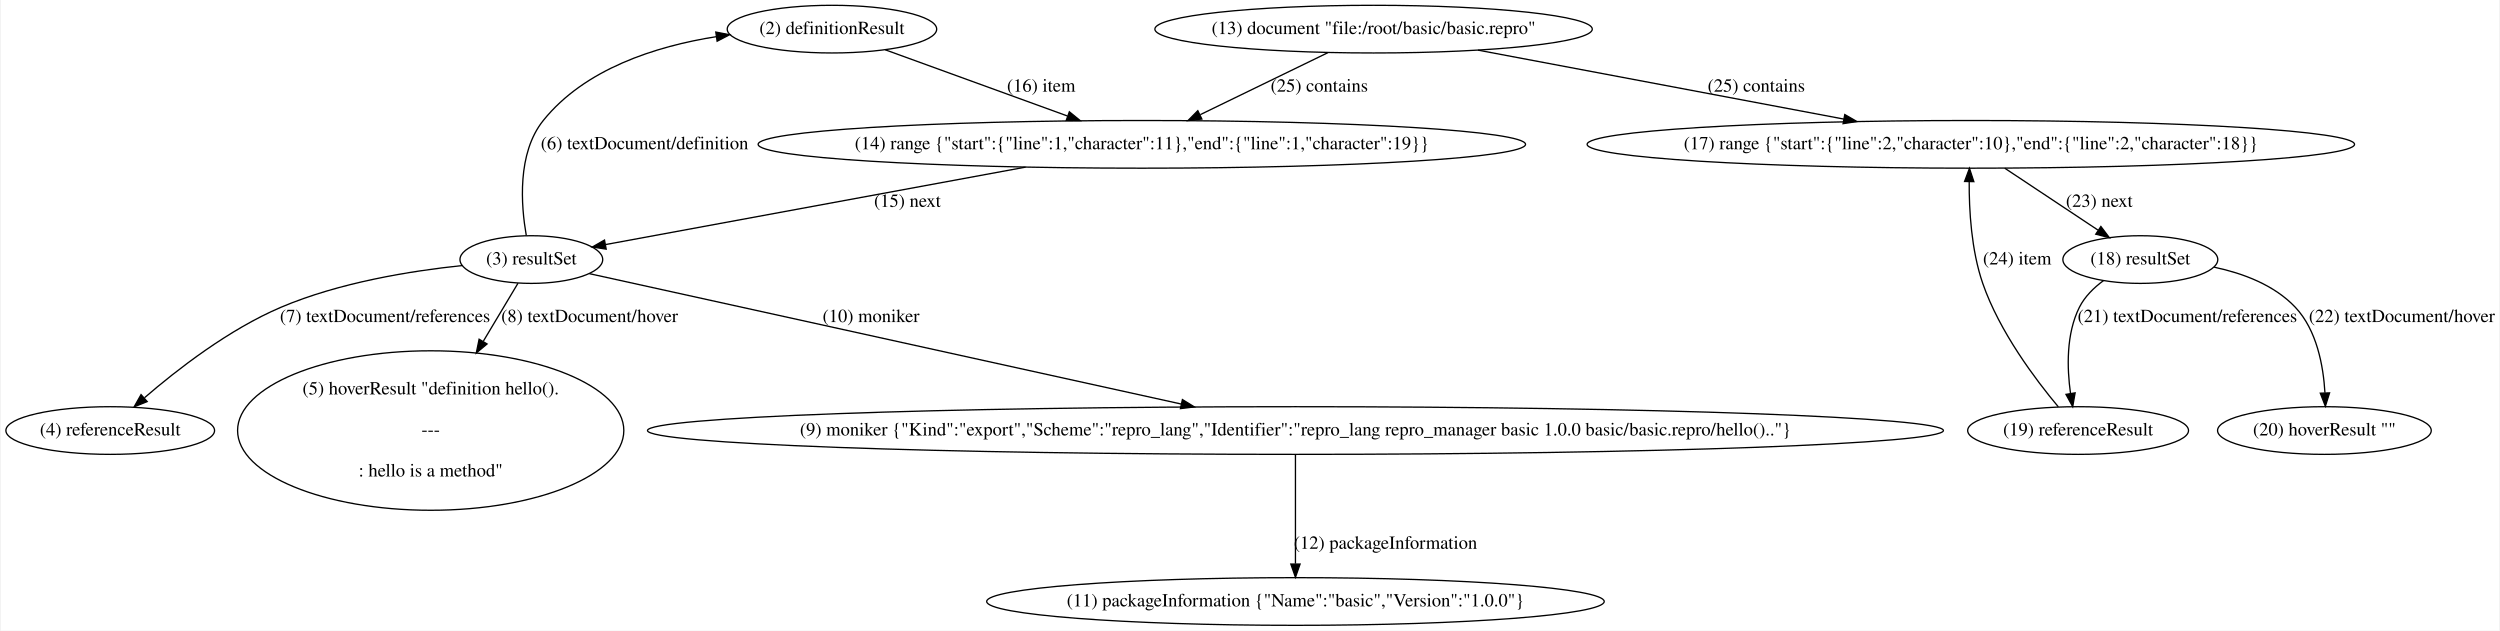
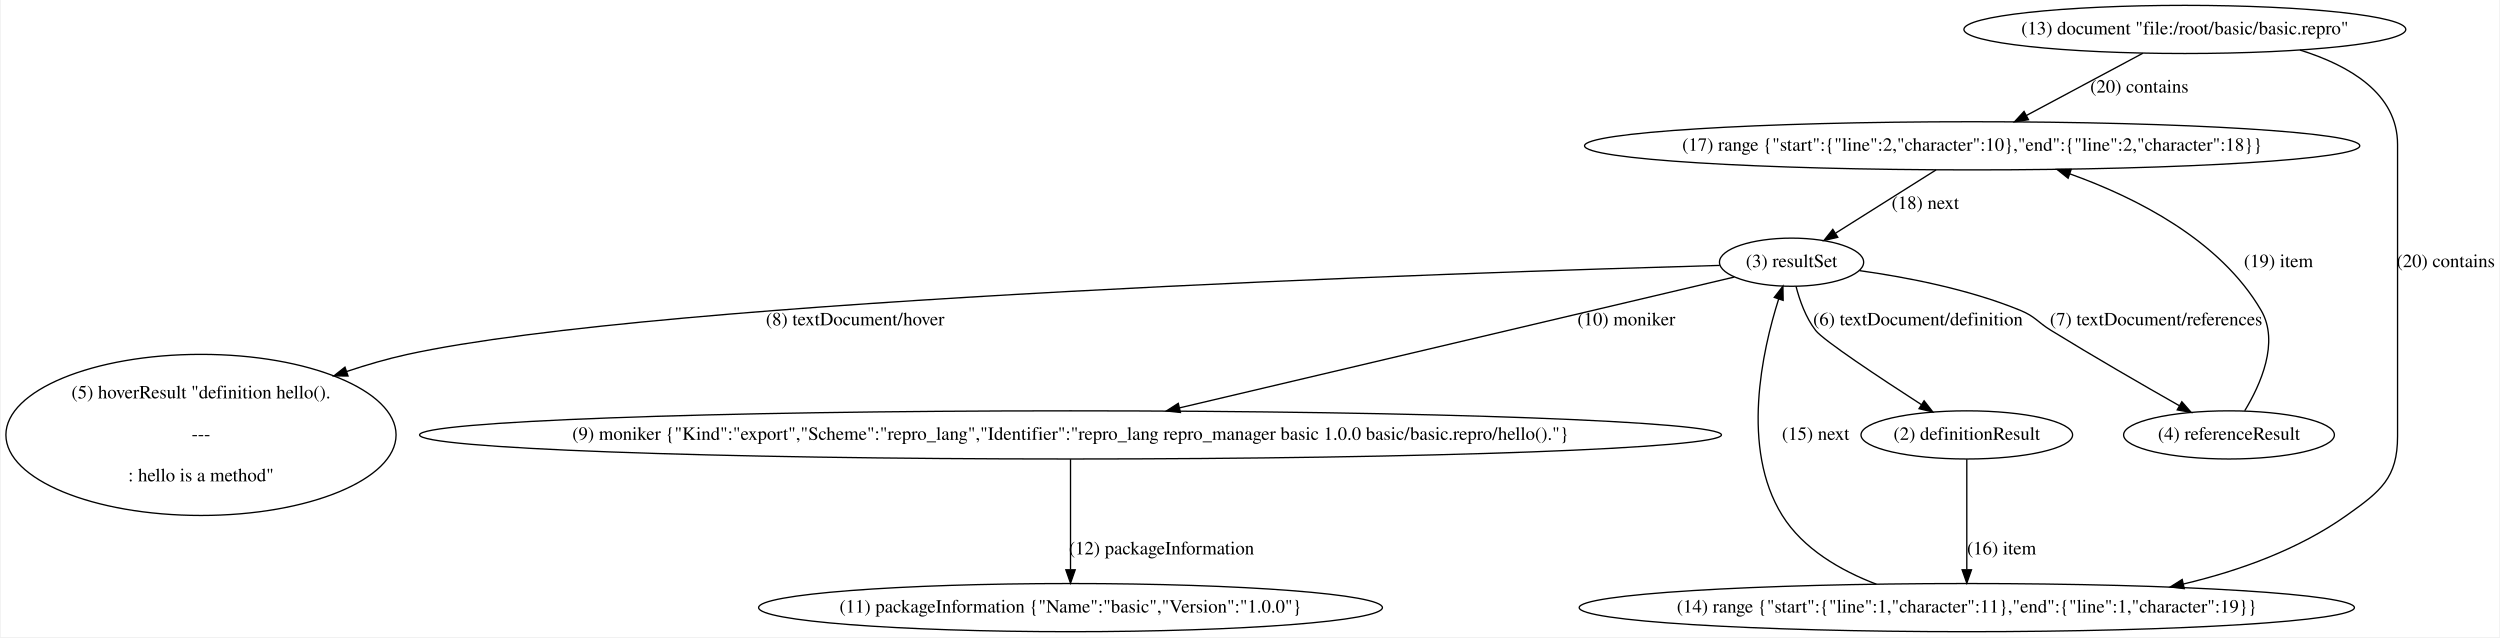
- <svg xmlns="http://www.w3.org/2000/svg" width="1887pt" height="476pt" viewBox="0.00 0.00 1886.64 476.21">
+ <svg xmlns="http://www.w3.org/2000/svg" width="1868pt" height="476pt" viewBox="0.00 0.00 1867.66 476.21">
  <g id="graph0" class="graph" transform="scale(1 1) rotate(0) translate(4 472.21)">
-     <polygon fill="white" stroke="transparent" points="-4,4 -4,-472.21 1882.64,-472.21 1882.64,4 -4,4" />
+     <polygon fill="white" stroke="transparent" points="-4,4 -4,-472.21 1863.66,-472.21 1863.66,4 -4,4" />
    <g id="node1" class="node">
-       <ellipse fill="none" stroke="black" cx="623.64" cy="-450.21" rx="79.09" ry="18" />
-       <text text-anchor="middle" x="623.64" y="-446.51" font-family="Times,serif" font-size="14.00">(2) definitionResult</text>
+       <ellipse fill="none" stroke="black" cx="1628.66" cy="-450.21" rx="165.17" ry="18" />
+       <text text-anchor="middle" x="1628.66" y="-446.51" font-family="Times,serif" font-size="14.00">(13) document "file:/root/basic/basic.repro"</text>
    </g>
-     <g id="node11" class="node">
-       <ellipse fill="none" stroke="black" cx="857.64" cy="-363.21" rx="289.75" ry="18" />
-       <text text-anchor="middle" x="857.64" y="-359.51" font-family="Times,serif" font-size="14.00">(14) range {"start":{"line":1,"character":11},"end":{"line":1,"character":19}}</text>
+     <g id="node2" class="node">
+       <ellipse fill="none" stroke="black" cx="1469.66" cy="-363.21" rx="289.75" ry="18" />
+       <text text-anchor="middle" x="1469.66" y="-359.51" font-family="Times,serif" font-size="14.00">(17) range {"start":{"line":2,"character":10},"end":{"line":2,"character":18}}</text>
+     </g>
+     <g id="edge10" class="edge">
+       <path fill="none" stroke="black" d="M1597.25,-432.41C1572.29,-419.07 1537.19,-400.31 1510.13,-385.84" />
+       <polygon fill="black" stroke="black" points="1511.75,-382.74 1501.28,-381.11 1508.45,-388.91 1511.75,-382.74" />
+       <text text-anchor="middle" x="1594.66" y="-403.01" font-family="Times,serif" font-size="14.00">(20) contains</text>
+     </g>
+     <g id="node7" class="node">
+       <ellipse fill="none" stroke="black" cx="1465.66" cy="-18" rx="289.75" ry="18" />
+       <text text-anchor="middle" x="1465.66" y="-14.3" font-family="Times,serif" font-size="14.00">(14) range {"start":{"line":1,"character":11},"end":{"line":1,"character":19}}</text>
+     </g>
+     <g id="edge9" class="edge">
+       <path fill="none" stroke="black" d="M1714.68,-434.82C1752.14,-423.14 1787.66,-402.08 1787.66,-364.21 1787.66,-364.21 1787.66,-364.21 1787.66,-146.1 1787.66,-114.87 1775.13,-105.07 1749.66,-87 1713.99,-61.68 1670.11,-45.71 1627.59,-35.65" />
+       <polygon fill="black" stroke="black" points="1628.22,-32.2 1617.69,-33.41 1626.67,-39.03 1628.22,-32.2" />
+       <text text-anchor="middle" x="1823.66" y="-272.51" font-family="Times,serif" font-size="14.00">(20) contains</text>
+     </g>
+     <g id="node9" class="node">
+       <ellipse fill="none" stroke="black" cx="1334.66" cy="-276.21" rx="53.89" ry="18" />
+       <text text-anchor="middle" x="1334.66" y="-272.51" font-family="Times,serif" font-size="14.00">(3) resultSet</text>
+     </g>
+     <g id="edge7" class="edge">
+       <path fill="none" stroke="black" d="M1442.67,-345.21C1421.07,-331.61 1390.68,-312.48 1367.64,-297.97" />
+       <polygon fill="black" stroke="black" points="1369.22,-294.83 1358.89,-292.46 1365.49,-300.75 1369.22,-294.83" />
+       <text text-anchor="middle" x="1434.66" y="-316.01" font-family="Times,serif" font-size="14.00">(18) next</text>
+     </g>
+     <g id="node3" class="node">
+       <ellipse fill="none" stroke="black" cx="795.66" cy="-18" rx="233.16" ry="18" />
+       <text text-anchor="middle" x="795.66" y="-14.3" font-family="Times,serif" font-size="14.00">(11) packageInformation {"Name":"basic","Version":"1.0.0"}</text>
+     </g>
+     <g id="node4" class="node">
+       <ellipse fill="none" stroke="black" cx="1661.66" cy="-147.1" rx="78.79" ry="18" />
+       <text text-anchor="middle" x="1661.66" y="-143.4" font-family="Times,serif" font-size="14.00">(4) referenceResult</text>
+     </g>
+     <g id="edge8" class="edge">
+       <path fill="none" stroke="black" d="M1673.39,-165.12C1685.12,-184.44 1699.57,-216.38 1685.66,-240.21 1655.02,-292.71 1592.5,-324.41 1542.57,-342.28" />
+       <polygon fill="black" stroke="black" points="1541.39,-338.98 1533.09,-345.56 1543.68,-345.6 1541.39,-338.98" />
+       <text text-anchor="middle" x="1698.66" y="-272.51" font-family="Times,serif" font-size="14.00">(19) item</text>
+     </g>
+     <g id="node5" class="node">
+       <ellipse fill="none" stroke="black" cx="145.66" cy="-147.1" rx="145.83" ry="60.21" />
+       <text text-anchor="middle" x="145.66" y="-174.4" font-family="Times,serif" font-size="14.00">(5) hoverResult "definition hello().</text>
+       <text text-anchor="middle" x="145.66" y="-143.4" font-family="Times,serif" font-size="14.00">---</text>
+       <text text-anchor="middle" x="145.66" y="-112.4" font-family="Times,serif" font-size="14.00">: hello is a method"</text>
+     </g>
+     <g id="node6" class="node">
+       <ellipse fill="none" stroke="black" cx="795.66" cy="-147.1" rx="486.61" ry="18" />
+       <text text-anchor="middle" x="795.66" y="-143.4" font-family="Times,serif" font-size="14.00">(9) moniker {"Kind":"export","Scheme":"repro_lang","Identifier":"repro_lang repro_manager basic 1.0.0 basic/basic.repro/hello()."}</text>
    </g>
    <g id="edge2" class="edge">
-       <path fill="none" stroke="black" d="M663.87,-434.6C701.81,-420.81 759.05,-400.02 801.48,-384.61" />
-       <polygon fill="black" stroke="black" points="802.91,-387.81 811.12,-381.11 800.52,-381.23 802.91,-387.81" />
-       <text text-anchor="middle" x="781.64" y="-403.01" font-family="Times,serif" font-size="14.00">(16) item</text>
+       <path fill="none" stroke="black" d="M795.66,-128.96C795.66,-107.83 795.66,-71.65 795.66,-46.59" />
+       <polygon fill="black" stroke="black" points="799.16,-46.28 795.66,-36.28 792.16,-46.28 799.16,-46.28" />
+       <text text-anchor="middle" x="863.66" y="-57.8" font-family="Times,serif" font-size="14.00">(12) packageInformation</text>
    </g>
-     <g id="node2" class="node">
-       <ellipse fill="none" stroke="black" cx="396.64" cy="-276.21" rx="53.89" ry="18" />
-       <text text-anchor="middle" x="396.64" y="-272.51" font-family="Times,serif" font-size="14.00">(3) resultSet</text>
+     <g id="edge6" class="edge">
+       <path fill="none" stroke="black" d="M1398.07,-35.51C1371.35,-45.7 1343.32,-61.83 1327.66,-87 1296.51,-137.08 1312.73,-210.03 1325.04,-248.75" />
+       <polygon fill="black" stroke="black" points="1321.73,-249.89 1328.21,-258.27 1328.37,-247.68 1321.73,-249.89" />
+       <text text-anchor="middle" x="1352.66" y="-143.4" font-family="Times,serif" font-size="14.00">(15) next</text>
    </g>
-     <g id="edge9" class="edge">
-       <path fill="none" stroke="black" d="M392.81,-294.43C388.86,-316.97 385.77,-356.49 405.64,-381.21 436.95,-420.13 490.25,-437.22 536.31,-444.53" />
-       <polygon fill="black" stroke="black" points="535.93,-448.01 546.32,-445.98 536.93,-441.08 535.93,-448.01" />
-       <text text-anchor="middle" x="482.14" y="-359.51" font-family="Times,serif" font-size="14.00">(6) textDocument/definition</text>
+     <g id="node8" class="node">
+       <ellipse fill="none" stroke="black" cx="1465.66" cy="-147.1" rx="79.09" ry="18" />
+       <text text-anchor="middle" x="1465.66" y="-143.4" font-family="Times,serif" font-size="14.00">(2) definitionResult</text>
    </g>
-     <g id="node3" class="node">
-       <ellipse fill="none" stroke="black" cx="78.64" cy="-147.1" rx="78.79" ry="18" />
-       <text text-anchor="middle" x="78.64" y="-143.4" font-family="Times,serif" font-size="14.00">(4) referenceResult</text>
+     <g id="edge3" class="edge">
+       <path fill="none" stroke="black" d="M1465.66,-128.96C1465.66,-107.83 1465.66,-71.65 1465.66,-46.59" />
+       <polygon fill="black" stroke="black" points="1469.16,-46.28 1465.66,-36.28 1462.16,-46.28 1469.16,-46.28" />
+       <text text-anchor="middle" x="1491.66" y="-57.8" font-family="Times,serif" font-size="14.00">(16) item</text>
    </g>
-     <g id="edge10" class="edge">
-       <path fill="none" stroke="black" d="M344.35,-271.67C305.39,-267.6 251.57,-258.86 207.64,-240.21 168.27,-223.49 129.16,-193.12 104.5,-171.84" />
-       <polygon fill="black" stroke="black" points="106.54,-168.97 96.71,-165 101.92,-174.23 106.54,-168.97" />
-       <text text-anchor="middle" x="286.14" y="-229.01" font-family="Times,serif" font-size="14.00">(7) textDocument/references</text>
-     </g>
-     <g id="node7" class="node">
-       <ellipse fill="none" stroke="black" cx="320.64" cy="-147.1" rx="145.83" ry="60.21" />
-       <text text-anchor="middle" x="320.64" y="-174.4" font-family="Times,serif" font-size="14.00">(5) hoverResult "definition hello().</text>
-       <text text-anchor="middle" x="320.64" y="-143.4" font-family="Times,serif" font-size="14.00">---</text>
-       <text text-anchor="middle" x="320.64" y="-112.4" font-family="Times,serif" font-size="14.00">: hello is a method"</text>
+     <g id="edge1" class="edge">
+       <path fill="none" stroke="black" d="M1385.51,-269.89C1420.32,-265.03 1466.98,-256.1 1505.66,-240.21 1516.95,-235.57 1518.27,-231.6 1528.66,-225.21 1560.59,-205.56 1597.51,-184.27 1624.34,-169.04" />
+       <polygon fill="black" stroke="black" points="1626.41,-171.9 1633.39,-163.93 1622.96,-165.81 1626.41,-171.9" />
+       <text text-anchor="middle" x="1607.16" y="-229.01" font-family="Times,serif" font-size="14.00">(7) textDocument/references</text>
    </g>
    <g id="edge11" class="edge">
-       <path fill="none" stroke="black" d="M386.55,-258.33C379.7,-246.88 370.16,-230.92 360.46,-214.69" />
-       <polygon fill="black" stroke="black" points="363.21,-212.47 355.07,-205.68 357.2,-216.06 363.21,-212.47" />
-       <text text-anchor="middle" x="440.64" y="-229.01" font-family="Times,serif" font-size="14.00">(8) textDocument/hover</text>
+       <path fill="none" stroke="black" d="M1280.99,-273.81C1096.56,-268.67 489.73,-248.92 299.66,-207.21 284.86,-203.96 269.6,-199.53 254.7,-194.55" />
+       <polygon fill="black" stroke="black" points="255.57,-191.14 244.97,-191.2 253.29,-197.76 255.57,-191.14" />
+       <text text-anchor="middle" x="634.66" y="-229.01" font-family="Times,serif" font-size="14.00">(8) textDocument/hover</text>
    </g>
-     <g id="node8" class="node">
-       <ellipse fill="none" stroke="black" cx="973.64" cy="-147.1" rx="489.31" ry="18" />
-       <text text-anchor="middle" x="973.64" y="-143.4" font-family="Times,serif" font-size="14.00">(9) moniker {"Kind":"export","Scheme":"repro_lang","Identifier":"repro_lang repro_manager basic 1.0.0 basic/basic.repro/hello().."}</text>
-     </g>
-     <g id="edge12" class="edge">
-       <path fill="none" stroke="black" d="M440.49,-265.55C535.61,-244.6 762.42,-194.63 887.38,-167.11" />
-       <polygon fill="black" stroke="black" points="888.29,-170.49 897.3,-164.92 886.79,-163.65 888.29,-170.49" />
-       <text text-anchor="middle" x="653.14" y="-229.01" font-family="Times,serif" font-size="14.00">(10) moniker</text>
-     </g>
-     <g id="node4" class="node">
-       <ellipse fill="none" stroke="black" cx="1564.64" cy="-147.1" rx="83.39" ry="18" />
-       <text text-anchor="middle" x="1564.64" y="-143.4" font-family="Times,serif" font-size="14.00">(19) referenceResult</text>
-     </g>
-     <g id="node12" class="node">
-       <ellipse fill="none" stroke="black" cx="1483.64" cy="-363.21" rx="289.75" ry="18" />
-       <text text-anchor="middle" x="1483.64" y="-359.51" font-family="Times,serif" font-size="14.00">(17) range {"start":{"line":2,"character":10},"end":{"line":2,"character":18}}</text>
-     </g>
-     <g id="edge8" class="edge">
-       <path fill="none" stroke="black" d="M1549.72,-164.97C1532.59,-185.43 1505.25,-221.73 1492.64,-258.21 1483.98,-283.27 1482.28,-313.64 1482.41,-335.08" />
-       <polygon fill="black" stroke="black" points="1478.92,-335.18 1482.61,-345.11 1485.91,-335.05 1478.92,-335.18" />
-       <text text-anchor="middle" x="1518.64" y="-272.51" font-family="Times,serif" font-size="14.00">(24) item</text>
-     </g>
-     <g id="node5" class="node">
-       <ellipse fill="none" stroke="black" cx="1611.64" cy="-276.21" rx="58.49" ry="18" />
-       <text text-anchor="middle" x="1611.64" y="-272.51" font-family="Times,serif" font-size="14.00">(18) resultSet</text>
-     </g>
-     <g id="edge3" class="edge">
-       <path fill="none" stroke="black" d="M1583.82,-260.32C1576.59,-255 1569.7,-248.28 1565.64,-240.21 1555.53,-220.07 1556.24,-194.2 1558.93,-175.01" />
-       <polygon fill="black" stroke="black" points="1562.39,-175.55 1560.57,-165.11 1555.49,-174.4 1562.39,-175.55" />
-       <text text-anchor="middle" x="1647.14" y="-229.01" font-family="Times,serif" font-size="14.00">(21) textDocument/references</text>
-     </g>
-     <g id="node6" class="node">
-       <ellipse fill="none" stroke="black" cx="1750.64" cy="-147.1" rx="80.69" ry="18" />
-       <text text-anchor="middle" x="1750.64" y="-143.4" font-family="Times,serif" font-size="14.00">(20) hoverResult ""</text>
+     <g id="edge5" class="edge">
+       <path fill="none" stroke="black" d="M1291.92,-265.13C1202.28,-243.99 993.35,-194.72 877.2,-167.33" />
+       <polygon fill="black" stroke="black" points="877.82,-163.88 867.29,-164.99 876.21,-170.7 877.82,-163.88" />
+       <text text-anchor="middle" x="1211.16" y="-229.01" font-family="Times,serif" font-size="14.00">(10) moniker</text>
    </g>
    <g id="edge4" class="edge">
-       <path fill="none" stroke="black" d="M1667.37,-270.45C1689.2,-265.84 1712.77,-257 1728.64,-240.21 1744.92,-222.99 1749.84,-195.97 1751.04,-175.64" />
-       <polygon fill="black" stroke="black" points="1754.54,-175.53 1751.36,-165.43 1747.54,-175.31 1754.54,-175.53" />
-       <text text-anchor="middle" x="1809.14" y="-229.01" font-family="Times,serif" font-size="14.00">(22) textDocument/hover</text>
-     </g>
-     <g id="node9" class="node">
-       <ellipse fill="none" stroke="black" cx="973.64" cy="-18" rx="233.16" ry="18" />
-       <text text-anchor="middle" x="973.64" y="-14.3" font-family="Times,serif" font-size="14.00">(11) packageInformation {"Name":"basic","Version":"1.0.0"}</text>
-     </g>
-     <g id="edge13" class="edge">
-       <path fill="none" stroke="black" d="M973.64,-128.96C973.64,-107.83 973.64,-71.65 973.64,-46.59" />
-       <polygon fill="black" stroke="black" points="977.14,-46.28 973.64,-36.28 970.14,-46.28 977.14,-46.28" />
-       <text text-anchor="middle" x="1041.64" y="-57.8" font-family="Times,serif" font-size="14.00">(12) packageInformation</text>
-     </g>
-     <g id="node10" class="node">
-       <ellipse fill="none" stroke="black" cx="1032.64" cy="-450.21" rx="165.17" ry="18" />
-       <text text-anchor="middle" x="1032.64" y="-446.51" font-family="Times,serif" font-size="14.00">(13) document "file:/root/basic/basic.repro"</text>
-     </g>
-     <g id="edge5" class="edge">
-       <path fill="none" stroke="black" d="M998.07,-432.41C970.47,-419.01 931.63,-400.15 901.79,-385.65" />
-       <polygon fill="black" stroke="black" points="902.97,-382.33 892.44,-381.11 899.91,-388.63 902.97,-382.33" />
-       <text text-anchor="middle" x="991.64" y="-403.01" font-family="Times,serif" font-size="14.00">(25) contains</text>
-     </g>
-     <g id="edge6" class="edge">
-       <path fill="none" stroke="black" d="M1111.46,-434.35C1188.37,-419.86 1305.51,-397.78 1387.78,-382.28" />
-       <polygon fill="black" stroke="black" points="1388.46,-385.71 1397.64,-380.42 1387.16,-378.83 1388.46,-385.71" />
-       <text text-anchor="middle" x="1321.64" y="-403.01" font-family="Times,serif" font-size="14.00">(25) contains</text>
-     </g>
-     <g id="edge1" class="edge">
-       <path fill="none" stroke="black" d="M769.85,-346.02C676.59,-328.83 531.96,-302.16 452.92,-287.58" />
-       <polygon fill="black" stroke="black" points="453.15,-284.07 442.68,-285.7 451.88,-290.95 453.15,-284.07" />
-       <text text-anchor="middle" x="680.64" y="-316.01" font-family="Times,serif" font-size="14.00">(15) next</text>
-     </g>
-     <g id="edge7" class="edge">
-       <path fill="none" stroke="black" d="M1509.24,-345.21C1529.5,-331.76 1557.91,-312.89 1579.67,-298.44" />
-       <polygon fill="black" stroke="black" points="1581.85,-301.19 1588.25,-292.74 1577.98,-295.36 1581.85,-301.19" />
-       <text text-anchor="middle" x="1580.64" y="-316.01" font-family="Times,serif" font-size="14.00">(23) next</text>
+       <path fill="none" stroke="black" d="M1337.99,-258.16C1340.66,-247.83 1345.21,-234.84 1352.66,-225.21 1358.44,-217.74 1400.66,-189.79 1431.8,-169.69" />
+       <polygon fill="black" stroke="black" points="1433.74,-172.61 1440.26,-164.25 1429.95,-166.72 1433.74,-172.61" />
+       <text text-anchor="middle" x="1429.16" y="-229.01" font-family="Times,serif" font-size="14.00">(6) textDocument/definition</text>
    </g>
  </g>
</svg>
